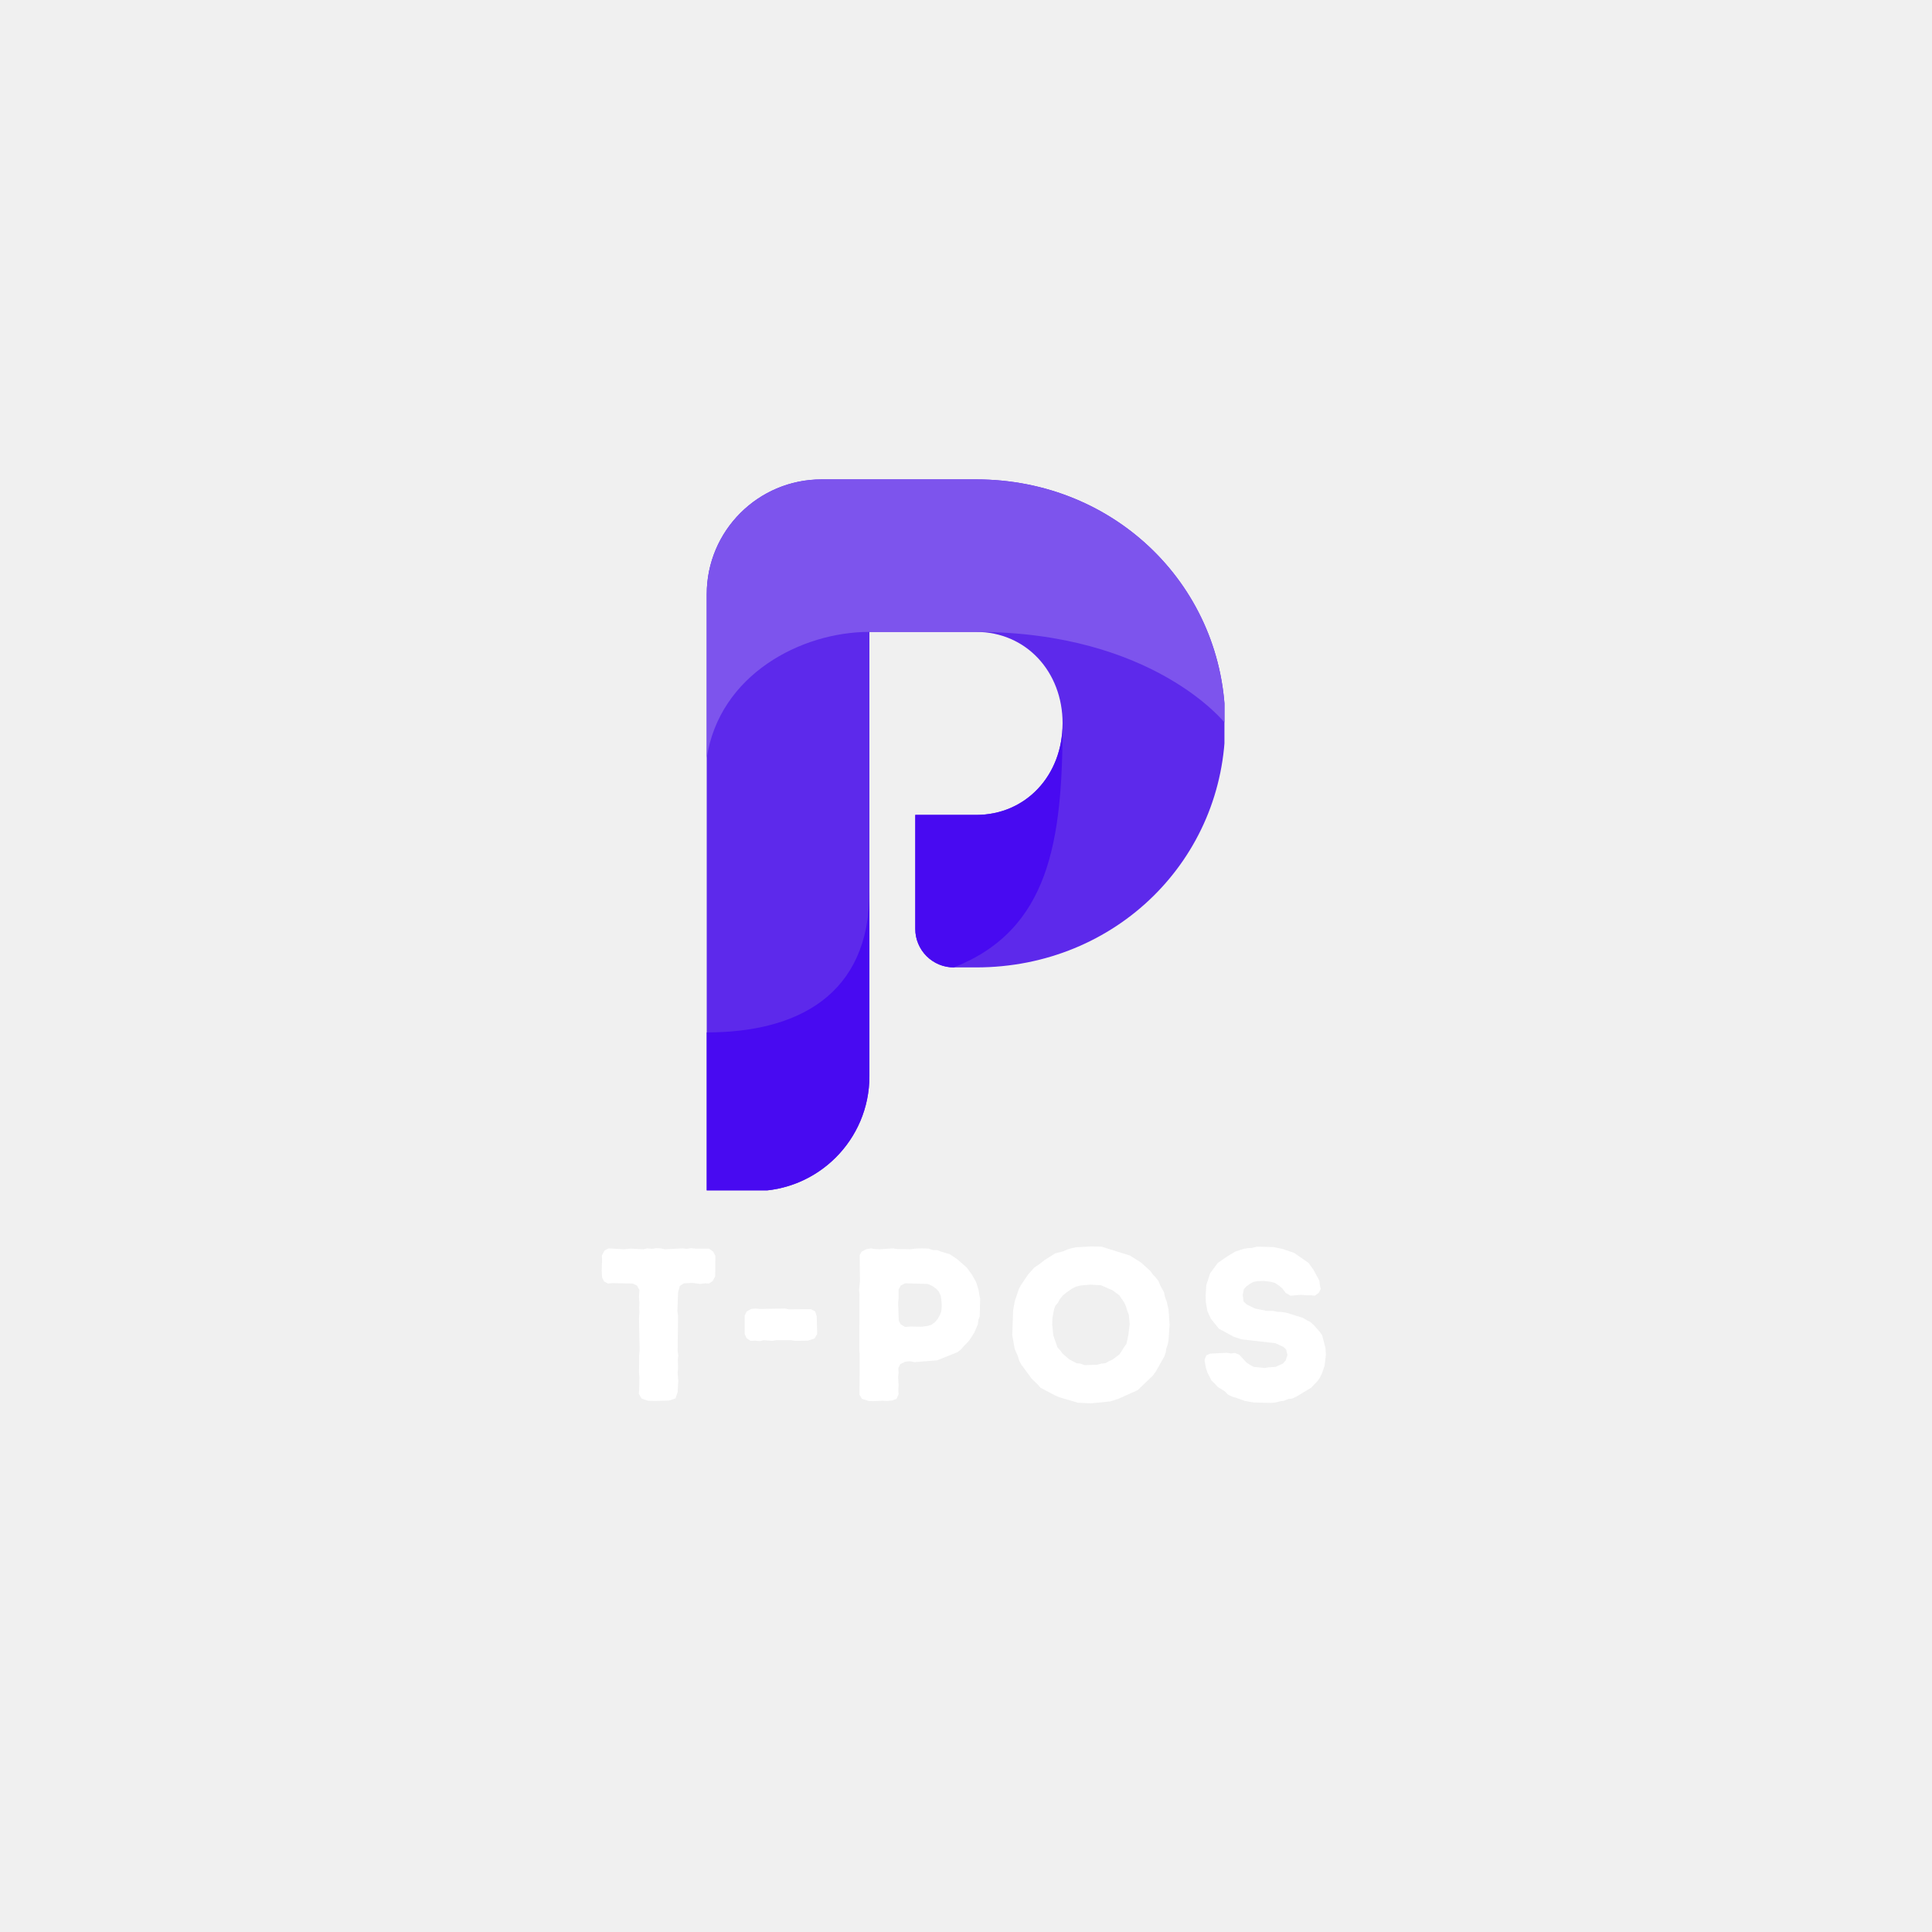
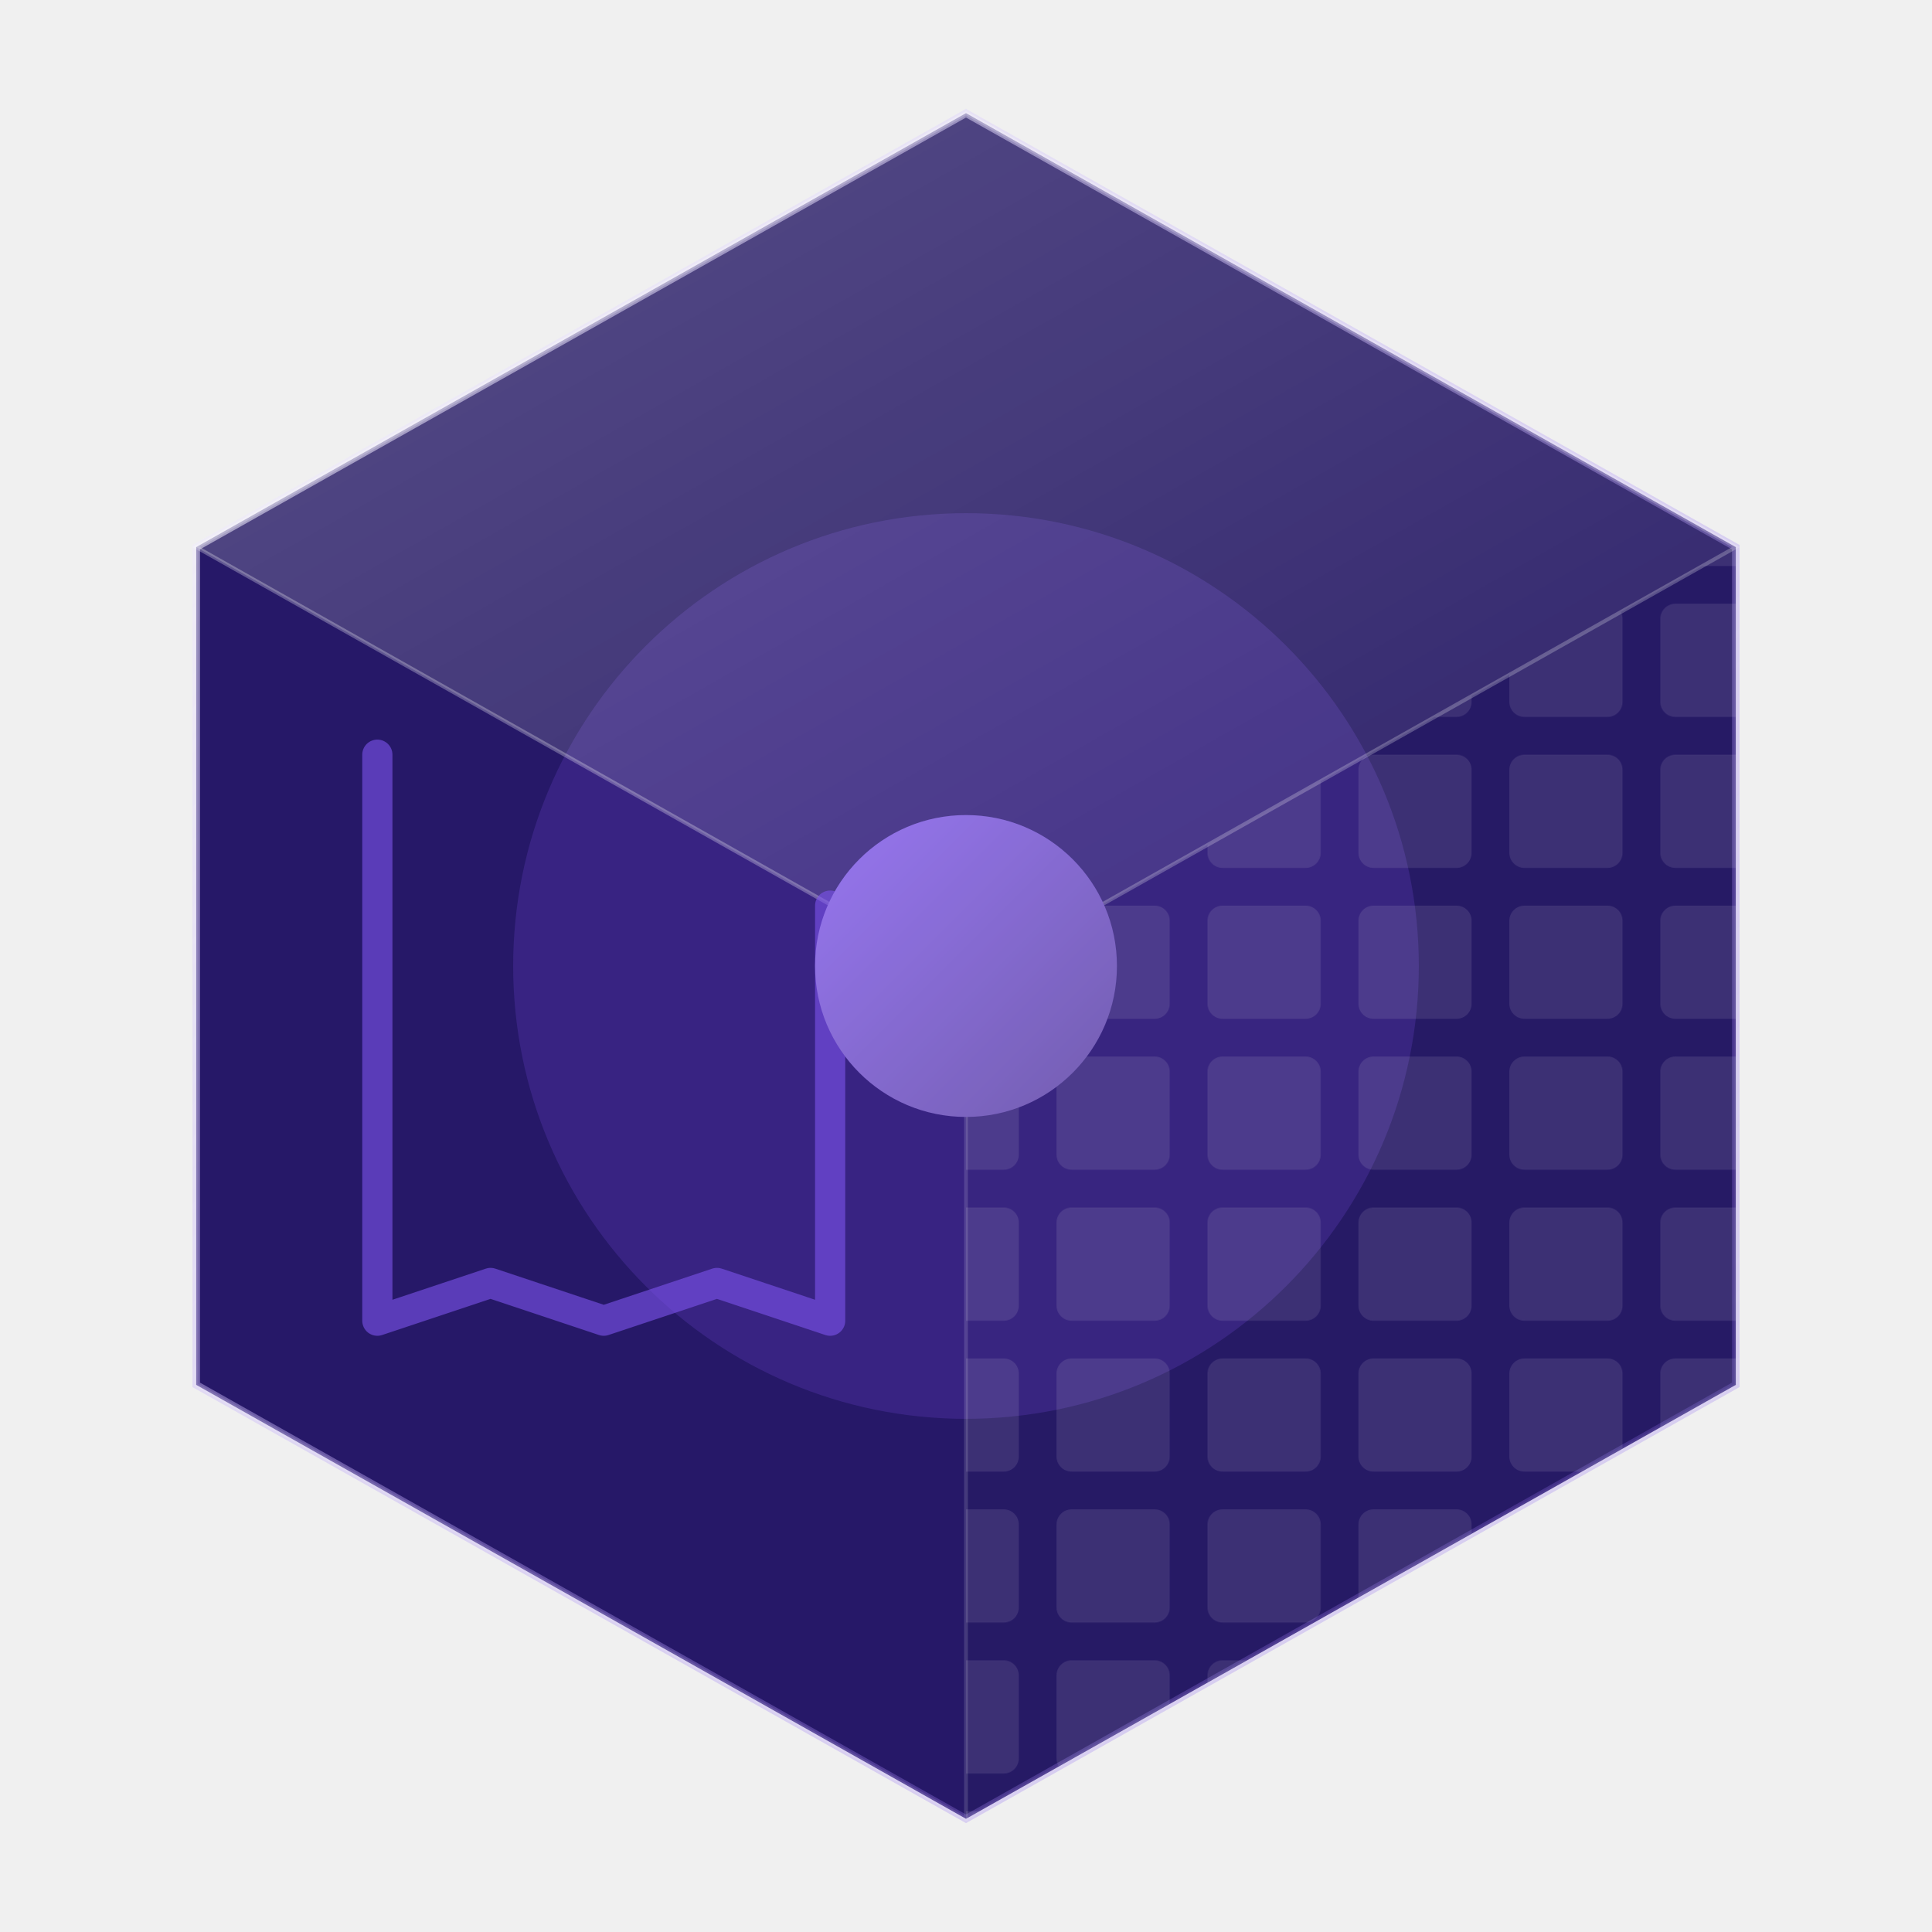
- <svg xmlns="http://www.w3.org/2000/svg" width="1000" zoomAndPan="magnify" viewBox="0 0 750 750" height="1000" preserveAspectRatio="xMidYMid meet" version="1.0">
+ <svg xmlns="http://www.w3.org/2000/svg" viewBox="0 0 512 512" fill="none">
  <defs>
-     <g />
-     <clipPath id="8674e1f691">
-       <rect x="0" width="296" y="0" height="102" />
-     </clipPath>
-     <clipPath id="6a19f1ac8f">
-       <path d="M 274.328 186.098 L 475.328 186.098 L 475.328 462.098 L 274.328 462.098 Z M 274.328 186.098 " clip-rule="nonzero" />
-     </clipPath>
-     <clipPath id="36deae8c74">
-       <path d="M 274.328 346 L 338 346 L 338 462.098 L 274.328 462.098 Z M 274.328 346 " clip-rule="nonzero" />
-     </clipPath>
-     <clipPath id="a9f2193b26">
-       <path d="M 274.328 186.098 L 475.328 186.098 L 475.328 295 L 274.328 295 Z M 274.328 186.098 " clip-rule="nonzero" />
-     </clipPath>
+     <linearGradient id="glassFill" x1="0%" y1="0%" x2="100%" y2="100%">
+       <stop offset="0%" stop-color="white" stop-opacity="0.25" />
+       <stop offset="100%" stop-color="white" stop-opacity="0.05" />
+     </linearGradient>
+     <linearGradient id="titanGrad" x1="0%" y1="0%" x2="100%" y2="100%">
+       <stop offset="0%" stop-color="#7D54ED" />
+       <stop offset="100%" stop-color="#4F359B" />
+     </linearGradient>
+     <linearGradient id="edgeLight" x1="0%" y1="0%" x2="100%" y2="100%">
+       <stop offset="0%" stop-color="#FFFFFF" stop-opacity="0.6" />
+       <stop offset="100%" stop-color="#7D54ED" stop-opacity="0.2" />
+     </linearGradient>
+     <pattern id="posGrid" x="0" y="0" width="40" height="40" patternUnits="userSpaceOnUse">
+       <rect width="30" height="30" rx="4" fill="white" fill-opacity="0.1" />
+     </pattern>
  </defs>
-   <g transform="matrix(1, 0, 0, 1, 230, 463)">
-     <g clip-path="url(#8674e1f691)">
-       <g fill="#ffffff" fill-opacity="1">
-         <g transform="translate(2.133981, 80.68086)">
-           <g>
-             <path d="M 21.984 0.172 L 19.375 0.078 L 16.938 -0.766 L 15.844 -2.609 L 16 -4.219 L 16.094 -9.094 L 15.922 -10.875 L 16 -17.688 L 16.172 -19.375 L 15.922 -31.938 L 16.094 -34.297 L 16 -35.969 L 16.094 -37.828 L 15.922 -40.188 L 16.094 -42.891 L 15.172 -44.562 L 13.562 -45.406 L 5.562 -45.578 L 3.875 -45.406 L 2.359 -46.25 L 1.594 -47.766 L 1.438 -50.375 L 1.594 -54.594 L 1.516 -56.281 L 2.531 -58.219 L 4.125 -59.062 L 10.031 -58.719 L 12.641 -58.969 L 17.609 -58.719 L 19.125 -59.062 L 20.984 -58.891 L 22.75 -59.141 L 24.344 -59.062 L 26.031 -58.719 L 32.859 -59.062 L 34.453 -58.891 L 36.234 -59.141 L 37.828 -58.969 L 43.047 -58.969 L 44.656 -57.875 L 45.578 -56.188 L 45.5 -48.188 L 44.484 -46.344 L 43.047 -45.406 L 41.531 -45.5 L 39.766 -45.25 L 36.656 -45.656 L 33.359 -45.5 L 31.766 -44.484 L 31.094 -41.953 L 30.828 -34.625 L 31.094 -32.859 L 30.922 -19.297 L 31.172 -17.438 L 31 -15.922 L 31.094 -12.547 L 30.922 -10.781 L 31.172 -7.578 L 30.922 -3.203 L 30.078 -0.844 L 27.641 0 Z M 21.984 0.172 " />
-           </g>
-         </g>
-       </g>
-       <g fill="#ffffff" fill-opacity="1">
-         <g transform="translate(56.05306, 80.68086)">
-           <g>
-             <path d="M 3.031 -25.781 L 3.031 -32.938 L 3.797 -34.547 L 5.562 -35.547 L 7.156 -35.719 L 8.844 -35.547 L 18.625 -35.719 L 20.219 -35.391 L 28.734 -35.469 L 30.422 -34.547 L 31 -32.688 L 31.172 -25.859 L 30.156 -24.094 L 27.641 -23.25 L 22.656 -23.172 L 20.984 -23.422 L 15.25 -23.422 L 13.812 -23.172 L 10.453 -23.422 L 8.844 -23.078 L 7.078 -23.25 L 5.312 -23.172 L 3.797 -24.188 Z M 3.031 -25.781 " />
-           </g>
-         </g>
-       </g>
-       <g fill="#ffffff" fill-opacity="1">
-         <g transform="translate(97.41908, 80.68086)">
-           <g>
-             <path d="M 11.297 0.25 L 9.766 0.172 L 7.156 -0.672 L 6.234 -2.281 L 6.312 -17.859 L 6.156 -19.469 L 6.234 -41.281 L 6.062 -42.891 L 6.406 -46.25 L 6.312 -56.453 L 7.078 -57.797 L 8.844 -58.719 L 10.609 -59.062 L 12.125 -58.812 L 13.984 -58.719 L 19.203 -59.062 L 20.891 -58.812 L 26.031 -58.719 L 27.891 -58.969 L 30.578 -59.062 L 33.109 -58.969 L 34.797 -58.391 L 36.484 -58.391 L 37.906 -57.797 L 41.281 -56.781 L 44.062 -54.938 L 47.859 -51.641 L 49.875 -48.859 L 51.484 -46 L 52.484 -42.891 L 52.734 -41.031 L 53.078 -39.594 L 52.906 -32.688 L 52.406 -31.344 L 52.156 -29.484 L 50.719 -26.203 L 48.953 -23.5 L 47.859 -22.234 L 46.766 -21.141 L 45.578 -19.797 L 44.312 -18.781 L 36.312 -15.594 L 27.641 -14.906 L 25.859 -15.25 L 24.016 -15.078 L 22.078 -14.156 L 21.312 -12.641 L 21.406 -10.703 L 21.234 -9.094 L 21.406 -5.984 L 21.312 -4.125 L 21.406 -2.438 L 20.641 -0.672 L 18.875 0 L 16.938 0.172 L 15.422 0.078 Z M 23.922 -28.562 L 25.953 -28.734 L 30.25 -28.641 L 32.859 -28.984 L 34.203 -29.406 L 35.547 -30.422 L 36.656 -31.766 L 37.406 -33.109 L 38 -34.625 L 38.172 -36.906 L 38 -39.266 L 37.75 -40.781 L 36.906 -42.469 L 35.812 -43.562 L 34.453 -44.484 L 32.766 -45.25 L 24.016 -45.5 L 22.234 -44.656 L 21.406 -43.047 L 21.406 -39.594 L 21.234 -37.828 L 21.484 -31 L 22.234 -29.578 Z M 23.922 -28.562 " />
-           </g>
-         </g>
-       </g>
-       <g fill="#ffffff" fill-opacity="1">
-         <g transform="translate(159.6788, 80.68086)">
-           <g>
-             <path d="M 33.781 1.094 L 28.734 0.844 L 21.562 -1.266 L 19.969 -1.938 L 14.234 -4.969 L 13.141 -6.234 L 10.781 -8.516 L 6.828 -13.906 L 5.984 -15.422 L 5.469 -17.188 L 4.219 -20.047 L 3.281 -25.359 L 3.625 -35.125 L 4.297 -38.75 L 5.891 -43.391 L 6.656 -44.828 L 9.516 -49.031 L 11.797 -51.562 L 14.484 -53.422 L 15.672 -54.422 L 19.969 -57.125 L 23.172 -57.969 L 24.688 -58.641 L 26.375 -59.141 L 28.062 -59.484 L 33.953 -59.812 L 37.906 -59.734 L 48.953 -56.281 L 53.25 -53.578 L 56.875 -50.297 L 57.969 -48.781 L 58.969 -47.766 L 60.062 -46.344 L 60.656 -44.828 L 62.172 -42.047 L 62.594 -40.109 L 63.266 -38.328 L 63.953 -35.219 L 64.359 -29.406 L 63.953 -23.5 L 63.609 -21.656 L 63.109 -20.297 L 62.844 -18.625 L 62.266 -17.016 L 58.969 -11.203 L 57.875 -9.688 L 51.984 -4.047 L 44.484 -0.672 L 41.281 0.344 Z M 31.422 -13.734 L 36.312 -13.906 L 37.906 -14.328 L 39.422 -14.484 L 40.781 -15.25 L 42.297 -15.922 L 44.906 -17.938 L 45.922 -19.469 L 46.672 -20.719 L 47.594 -21.984 L 48.359 -25.438 L 48.859 -29.656 L 48.531 -33.281 L 47.938 -34.797 L 47.438 -36.484 L 46.766 -38 L 44.828 -40.859 L 42.203 -42.797 L 37.75 -44.734 L 33.703 -44.984 L 29.828 -44.656 L 28.062 -44.234 L 26.531 -43.469 L 24.094 -41.781 L 22.828 -40.688 L 21.734 -39.344 L 20.984 -37.906 L 19.969 -36.734 L 19.469 -35.219 L 18.875 -32.094 L 18.781 -29.578 L 19.203 -25.359 L 20.812 -20.641 L 21.906 -19.469 L 22.75 -18.281 L 25.359 -16 L 28.219 -14.484 L 29.734 -14.328 Z M 31.422 -13.734 " />
-           </g>
-         </g>
-       </g>
-       <g fill="#ffffff" fill-opacity="1">
-         <g transform="translate(234.0702, 80.68086)">
-           <g>
-             <path d="M 22.656 0.766 L 19.203 0.172 L 15.922 -1.016 L 14.234 -1.516 L 12.641 -2.281 L 11.453 -3.531 L 8.516 -5.391 L 7.406 -6.656 L 6.234 -7.75 L 4.641 -10.875 L 4.125 -12.391 L 3.797 -14.062 L 3.531 -15.75 L 4.219 -17.531 L 5.734 -18.203 L 12.219 -18.531 L 13.812 -18.281 L 15.328 -18.453 L 17.016 -17.781 L 19.797 -14.75 L 21.234 -13.812 L 22.656 -13.062 L 26.953 -12.641 L 28.469 -12.891 L 31.094 -13.062 L 33.953 -14.328 L 35.047 -15.594 L 35.719 -17.688 L 35.219 -19.797 L 34.125 -20.812 L 31.094 -22.234 L 17.859 -23.766 L 14.828 -24.766 L 9.094 -27.891 L 5.984 -31.766 L 4.641 -34.719 L 4.047 -38.078 L 3.953 -40.688 L 4.219 -44.828 L 5.734 -49.453 L 8.672 -53.422 L 12.719 -56.188 L 15.594 -57.875 L 18.781 -58.891 L 20.297 -59.141 L 21.984 -59.234 L 23.844 -59.734 L 30.328 -59.562 L 33.609 -58.891 L 38.328 -57.297 L 43.891 -53.422 L 45.75 -50.891 L 48.109 -46.5 L 48.281 -44.906 L 48.609 -43.297 L 47.938 -41.875 L 46.344 -40.688 L 44.828 -40.859 L 43.141 -40.859 L 40.859 -41.031 L 36.906 -40.688 L 35.047 -41.781 L 33.781 -43.469 L 32.359 -44.656 L 30.828 -45.656 L 29.312 -46.078 L 26.625 -46.422 L 23.922 -46.344 L 22.406 -46 L 21.062 -45.25 L 19.797 -44.312 L 18.781 -43.219 L 18.359 -40.953 L 18.703 -38.422 L 19.969 -37.234 L 23.078 -35.719 L 27.547 -34.797 L 30 -34.797 L 31.766 -34.453 L 33.453 -34.375 L 35.125 -34.125 L 41.703 -32.094 L 43.219 -31.172 L 44.562 -30.5 L 46.078 -29.156 L 48.281 -26.625 L 49.203 -25.281 L 50.469 -20.391 L 50.641 -17.688 L 50.125 -13.484 L 49.625 -12.047 L 49.125 -10.531 L 48.188 -8.672 L 47.344 -7.5 L 44.906 -4.969 L 39.172 -1.516 L 37.578 -0.766 L 36.062 -0.594 L 34.375 0.078 L 32.688 0.344 L 31 0.766 L 29.312 0.922 Z M 22.656 0.766 " />
-           </g>
-         </g>
-       </g>
-     </g>
-   </g>
-   <g clip-path="url(#6a19f1ac8f)">
-     <path fill="#5d29eb" d="M 378.945 186.102 L 318.918 186.102 C 294.309 186.102 274.355 206.055 274.355 230.664 L 274.355 462.379 L 292.941 462.379 C 317.555 462.379 337.504 442.426 337.504 417.816 L 337.504 245.305 L 378.945 245.305 C 398.285 245.305 412.496 260.695 412.496 280.824 C 412.496 300.953 398.285 316.348 378.945 316.348 L 355.309 316.348 L 355.309 360.598 C 355.309 361.578 355.402 362.551 355.594 363.516 C 355.785 364.477 356.07 365.414 356.445 366.32 C 356.82 367.227 357.281 368.086 357.828 368.902 C 358.371 369.719 358.992 370.477 359.688 371.168 C 360.383 371.863 361.137 372.484 361.953 373.027 C 362.77 373.574 363.629 374.035 364.535 374.41 C 365.445 374.785 366.379 375.07 367.34 375.262 C 368.305 375.453 369.277 375.547 370.258 375.547 L 378.945 375.547 C 433.414 375.547 475.645 333.316 475.645 280.824 C 475.645 228.332 433.406 186.102 378.945 186.102 Z M 378.945 186.102 " fill-opacity="1" fill-rule="nonzero" />
-   </g>
-   <g clip-path="url(#36deae8c74)">
-     <path fill="#480af1" d="M 292.941 462.379 C 317.555 462.379 337.504 442.426 337.504 417.816 L 337.504 346.289 C 337.504 386.316 309.492 400.785 274.355 400.785 L 274.355 462.379 Z M 292.941 462.379 " fill-opacity="1" fill-rule="nonzero" />
-   </g>
-   <g clip-path="url(#a9f2193b26)">
-     <path fill="#7d54ed" d="M 378.945 186.102 L 318.918 186.102 C 294.309 186.102 274.355 206.055 274.355 230.664 L 274.355 294.234 C 279.246 261.949 310.941 245.301 337.504 245.301 L 378.945 245.301 C 447.918 245.301 475.645 280.82 475.645 280.82 C 475.645 228.332 433.406 186.102 378.945 186.102 Z M 378.945 186.102 " fill-opacity="1" fill-rule="nonzero" />
-   </g>
-   <path fill="#480af1" d="M 412.496 280.824 C 412.496 300.953 398.285 316.348 378.945 316.348 L 355.309 316.348 L 355.309 360.598 C 355.309 361.582 355.402 362.551 355.594 363.516 C 355.785 364.477 356.07 365.414 356.445 366.32 C 356.82 367.227 357.281 368.086 357.828 368.902 C 358.371 369.719 358.992 370.477 359.688 371.168 C 360.379 371.863 361.137 372.484 361.953 373.027 C 362.77 373.574 363.629 374.035 364.535 374.41 C 365.445 374.785 366.379 375.07 367.34 375.262 C 368.305 375.453 369.277 375.547 370.258 375.547 C 407.391 360.922 412.496 326.516 412.496 280.824 Z M 412.496 280.824 " fill-opacity="1" fill-rule="nonzero" />
+   <path d="M256 30 L460 145 V367 L256 482 L52 367 V145 Z" fill="#221562" stroke="url(#edgeLight)" stroke-width="2" />
+   <circle cx="256" cy="256" r="120" fill="#7D54ED" fill-opacity="0.2" />
+   <path d="M256 30 L460 145 L256 260 L52 145 Z" fill="url(#glassFill)" stroke="white" stroke-opacity="0.2" />
+   <path d="M460 145 L256 260 V482 L460 367 Z" fill="url(#posGrid)" />
+   <path d="M460 145 L256 260 V482 L460 367 Z" fill="white" fill-opacity="0.02" stroke="white" stroke-opacity="0.05" />
+   <path d="M52 145 L256 260 V482 L52 367 Z" fill="#7D54ED" fill-opacity="0.05" stroke="white" stroke-opacity="0.1" />
+   <path d="M100 200 V350 L130 340 L160 350 L190 340 L220 350 V240" stroke="#7D54ED" stroke-width="8" stroke-linecap="round" stroke-linejoin="round" stroke-opacity="0.6" />
+   <circle cx="256" cy="256" r="40" fill="url(#titanGrad)" />
+   <circle cx="256" cy="256" r="40" fill="white" fill-opacity="0.2" />
</svg>
